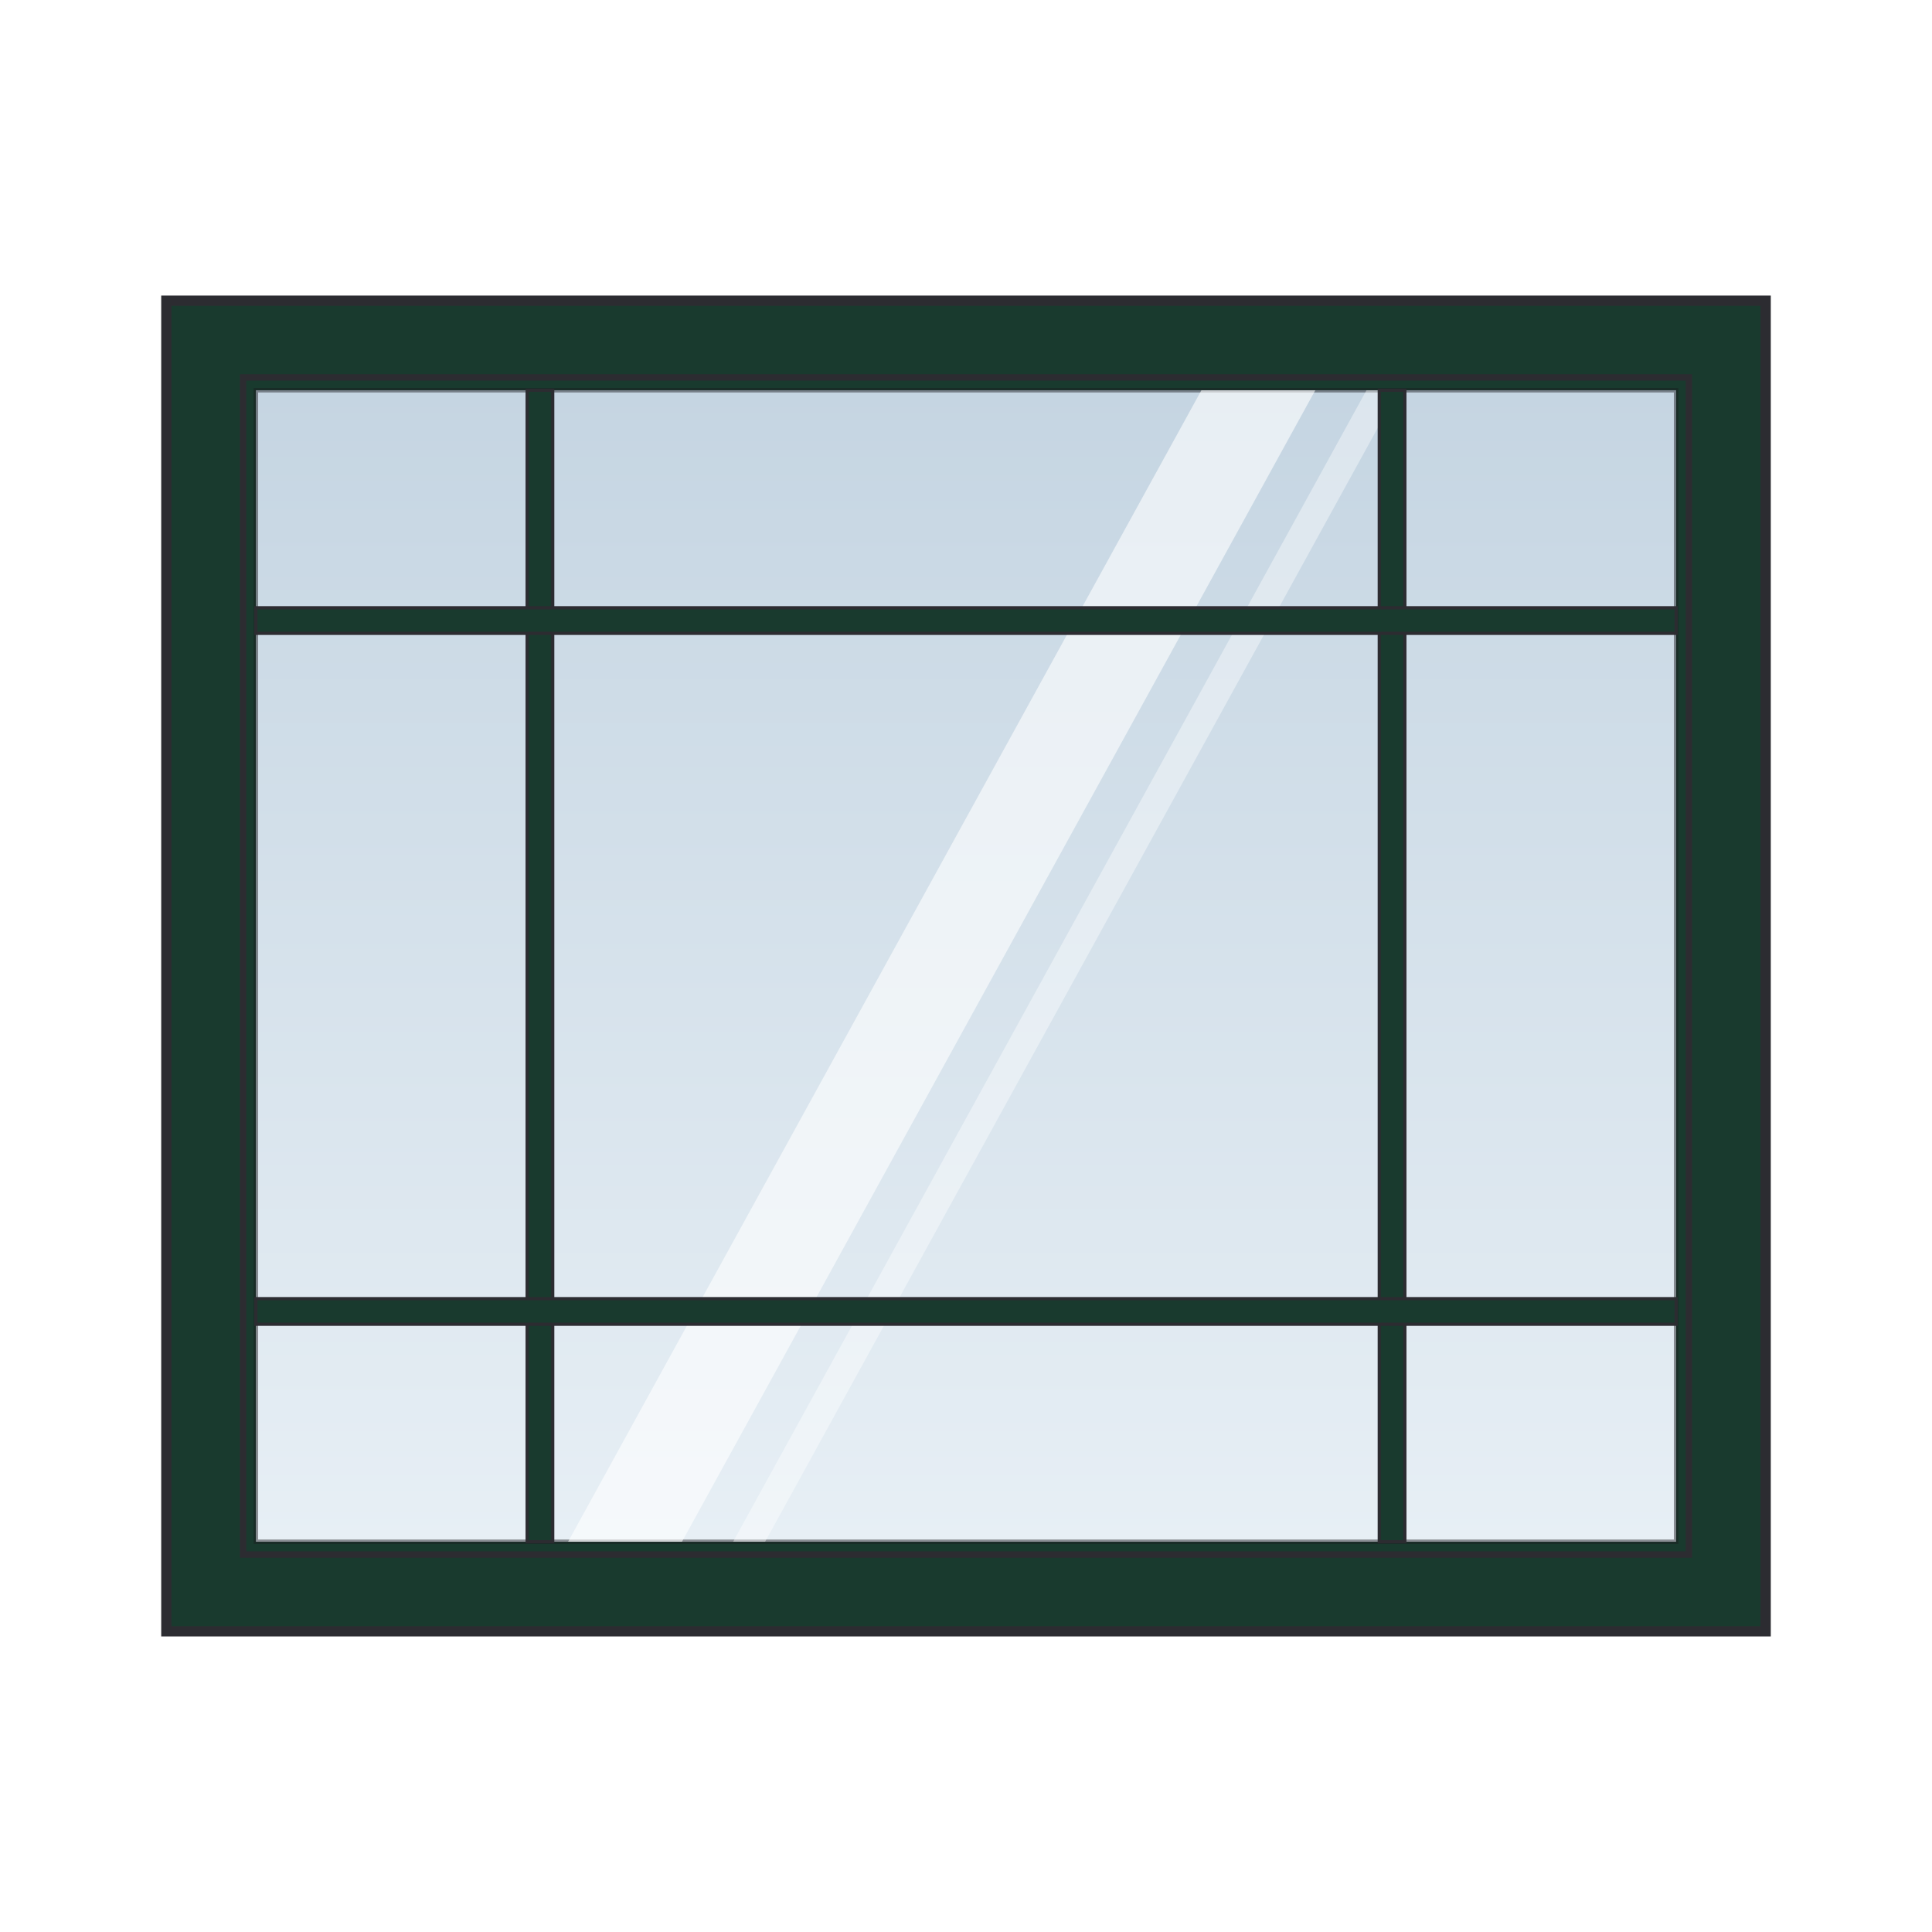
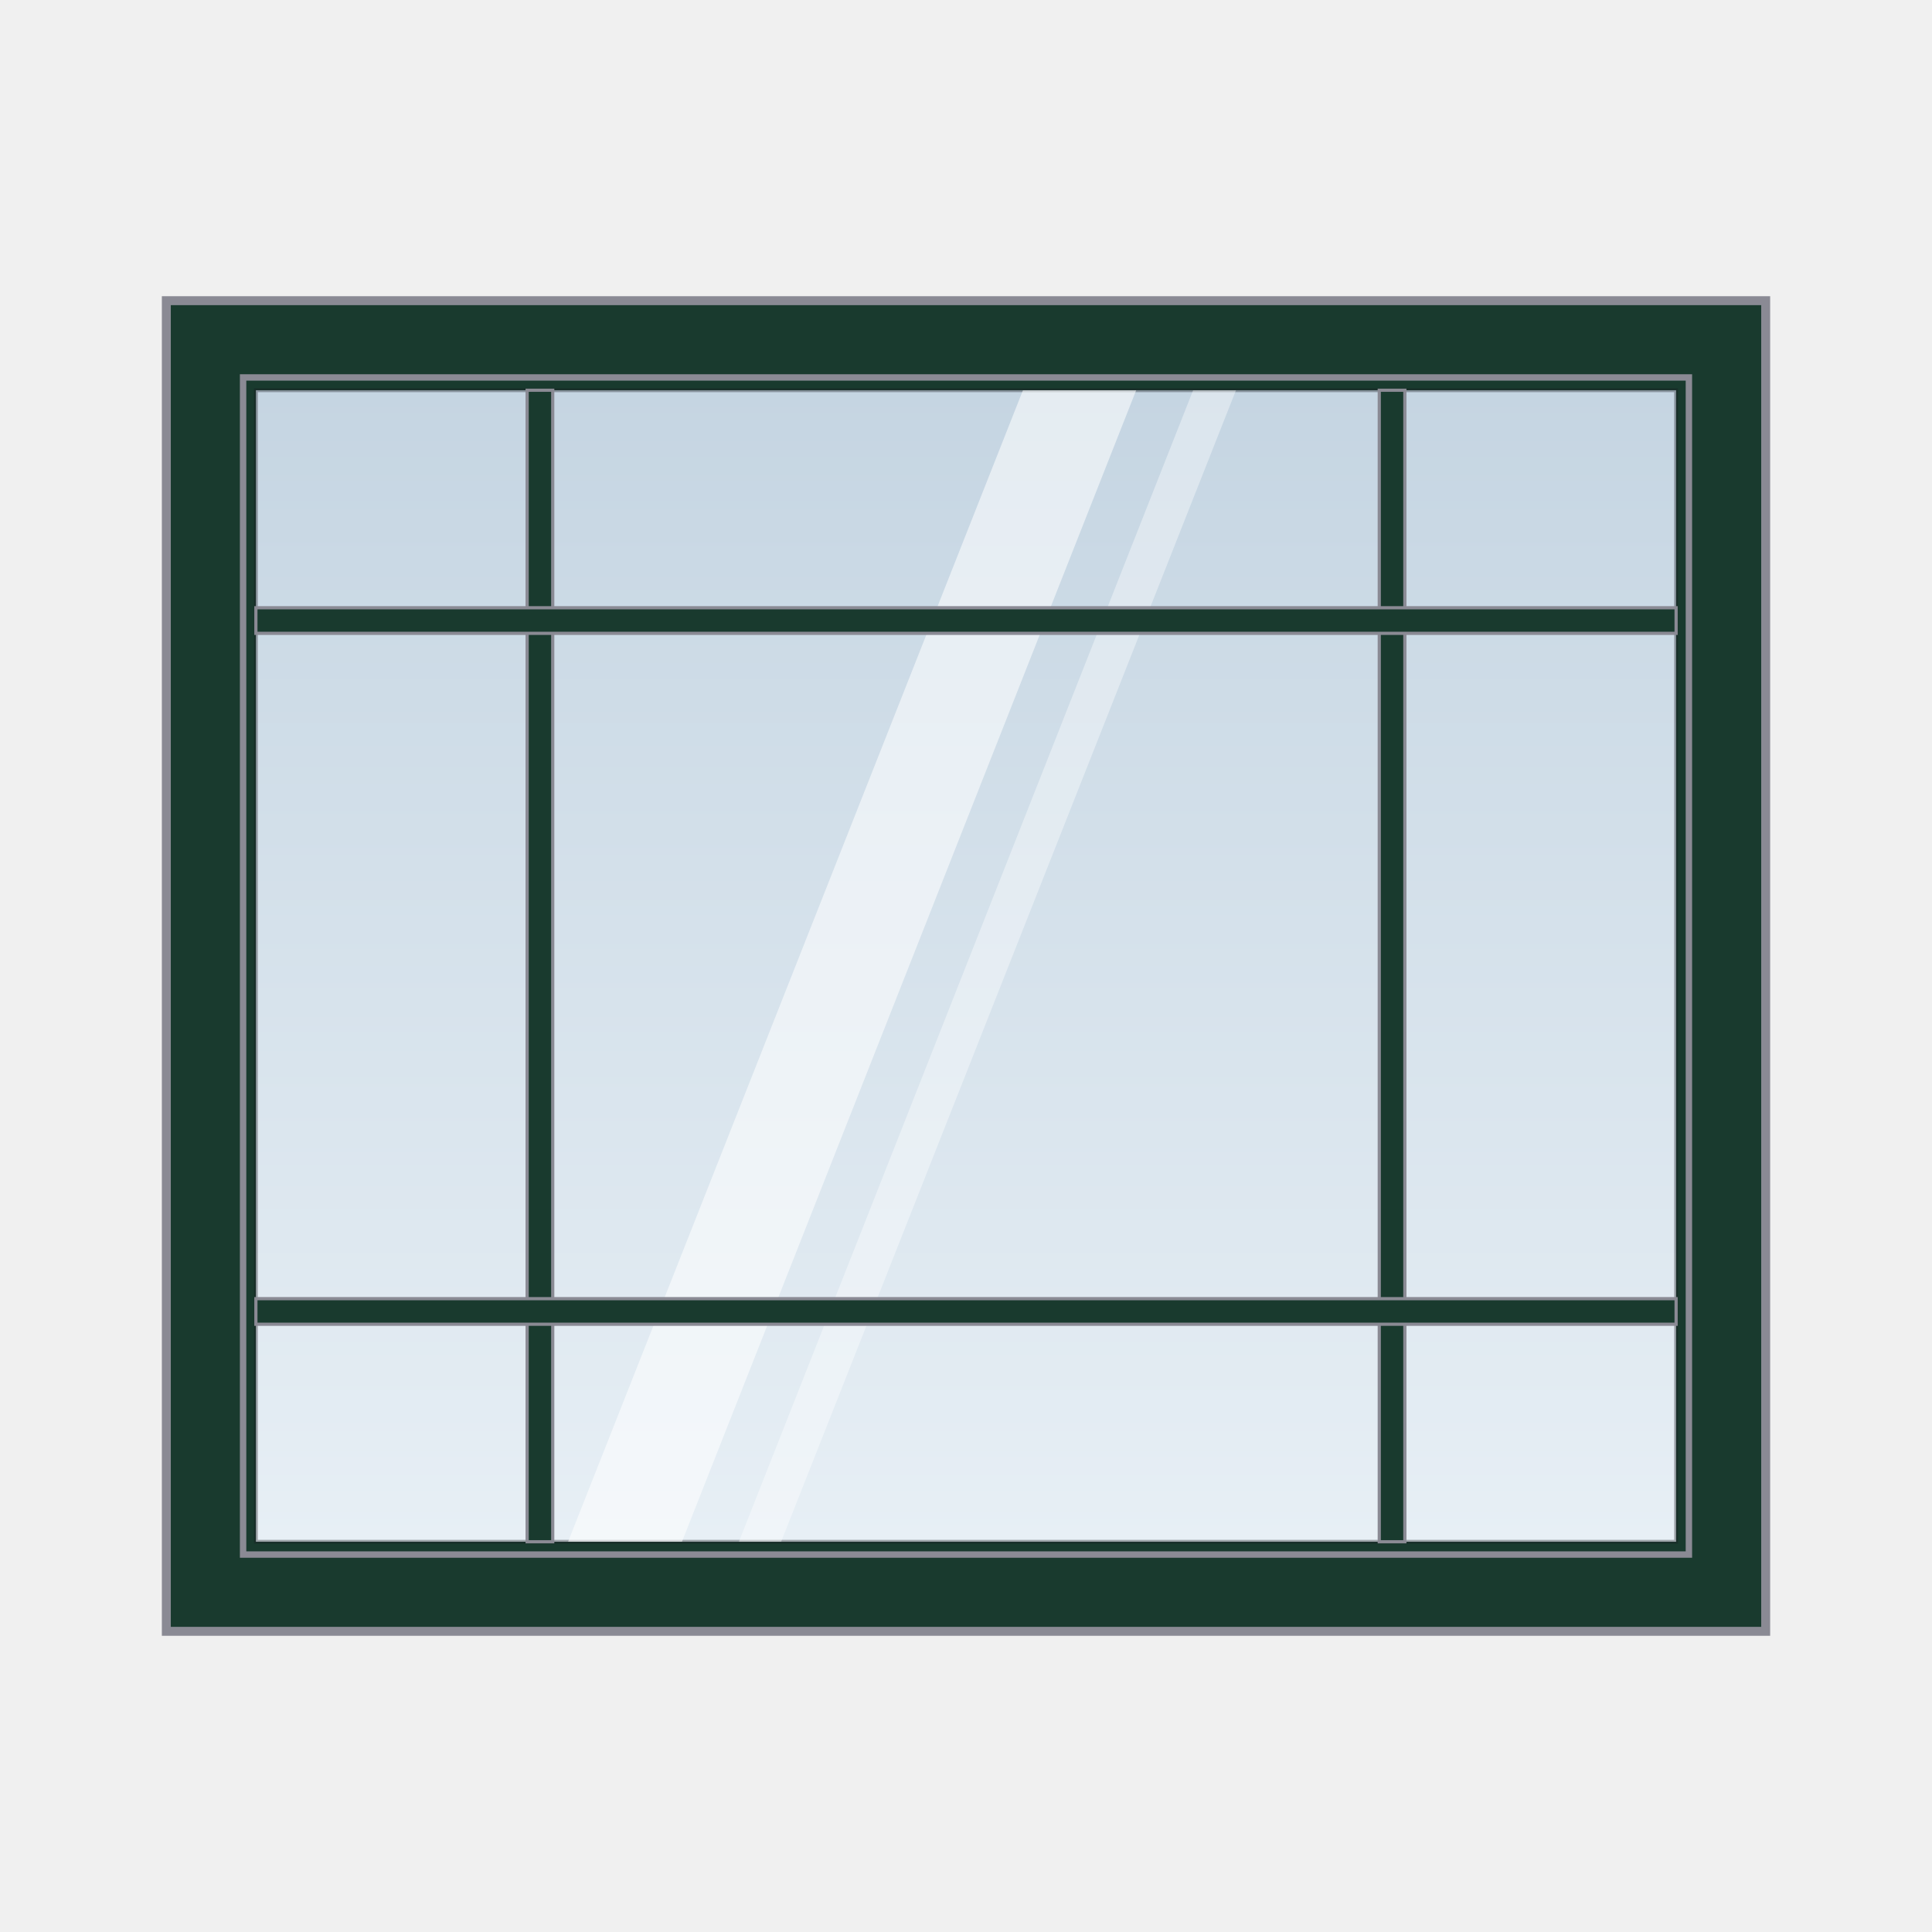
<svg xmlns="http://www.w3.org/2000/svg" viewBox="49.0 49.0 302.0 302.0" width="600" height="600" role="img">
  <defs>
    <linearGradient id="gl" x1="0" y1="0" x2="0" y2="1">
      <stop offset="0" stop-color="#C5D5E2" />
      <stop offset="1" stop-color="#E7EFF5" />
    </linearGradient>
    <pattern id="mesh" width="4" height="4" patternUnits="userSpaceOnUse">
      <rect width="4" height="4" fill="#B9C2CA" />
      <path d="M0 .5H4M.5 0V4" stroke="#19191D" stroke-opacity=".12" stroke-width="1" />
    </pattern>
    <pattern id="pine" width="14" height="14" patternUnits="userSpaceOnUse">
      <rect width="14" height="14" fill="#DFC195" />
      <path d="M3 0V14M9.5 0V14" stroke="#8C6030" stroke-opacity=".13" stroke-width="1" />
      <path d="M6 0V14" stroke="#FFFFFF" stroke-opacity=".12" stroke-width="1.4" />
    </pattern>
    <linearGradient id="shine" x1="0" y1="0" x2="1" y2="0">
      <stop offset="0" stop-color="#fff" stop-opacity="0" />
      <stop offset=".5" stop-color="#fff" stop-opacity=".75" />
      <stop offset="1" stop-color="#fff" stop-opacity="0" />
    </linearGradient>
  </defs>
-   <rect x="-400" y="-400" width="1200" height="1200" fill="#FFFFFF" />
-   <rect x="75.0" y="96.0" width="250.0" height="208.0" fill="#193A2E" stroke="#2C2C31" stroke-width="1.6" />
-   <rect x="87.0" y="108.0" width="226.0" height="184.0" fill="url(#mesh)" stroke="#19191D" stroke-width="0.6" stroke-opacity=".3" />
-   <rect x="87.0" y="108.0" width="226.0" height="184.0" fill="#193A2E" stroke="#2C2C31" stroke-width="1" />
-   <clipPath id="c222">
-     <rect x="89.0" y="110.0" width="222.0" height="180.0" />
-   </clipPath>
-   <rect x="89.0" y="110.0" width="222.0" height="180.0" fill="url(#gl)" stroke="#19191D" stroke-width="0.7" stroke-opacity=".45" />
-   <g clip-path="url(#c222)">
-     <polygon points="137.8,290.0 155.6,290.0 254.6,110.0 236.8,110.0" fill="#fff" fill-opacity=".6" />
-     <polygon points="163.6,290.0 168.6,290.0 267.6,110.0 262.6,110.0" fill="#fff" fill-opacity=".4" />
-   </g>
-   <rect x="131.4" y="110.0" width="4.0" height="180.0" fill="#193A2E" stroke="#2C2C31" stroke-width="0.5" />
-   <rect x="264.6" y="110.0" width="4.0" height="180.0" fill="#193A2E" stroke="#2C2C31" stroke-width="0.5" />
-   <rect x="89.0" y="144.0" width="222.0" height="4.0" fill="#193A2E" stroke="#2C2C31" stroke-width="0.5" />
-   <rect x="89.0" y="252.0" width="222.0" height="4.0" fill="#193A2E" stroke="#2C2C31" stroke-width="0.5" />
+   <rect x="75.0" y="96.0" width="250.0" height="208.0" fill="#193A2E" stroke="#8A8A94" stroke-width="1.4" />
+   <rect x="87.0" y="108.0" width="226.0" height="184.0" fill="url(#mesh)" stroke="#19191D" stroke-width="0.5" />
+   <rect x="87.0" y="108.0" width="226.0" height="184.0" fill="#193A2E" stroke="#8A8A94" stroke-width="1" />
+   <polygon points="89.0,110.0 311.0,110.0 311.0,290.0 89.0,290.0" fill="url(#gl)" stroke="#19191D" stroke-width="0.6" stroke-opacity=".35" />
+   <polygon points="137.8,290.0 155.6,290.0 226.6,110.0 208.9,110.0" fill="#fff" fill-opacity="0.55" />
+   <polygon points="164.5,290.0 171.1,290.0 242.2,110.0 235.5,110.0" fill="#fff" fill-opacity="0.38" />
+   <polygon points="131.4,110.0 135.4,110.0 135.4,290.0 131.4,290.0" fill="#193A2E" stroke="#8A8A94" stroke-width="0.5" />
+   <polygon points="264.6,110.0 268.6,110.0 268.6,290.0 264.6,290.0" fill="#193A2E" stroke="#8A8A94" stroke-width="0.5" />
+   <polygon points="89.0,144.0 311.0,144.0 311.0,148.0 89.0,148.0" fill="#193A2E" stroke="#8A8A94" stroke-width="0.5" />
+   <polygon points="89.0,252.0 311.0,252.0 311.0,256.0 89.0,256.0" fill="#193A2E" stroke="#8A8A94" stroke-width="0.5" />
</svg>
